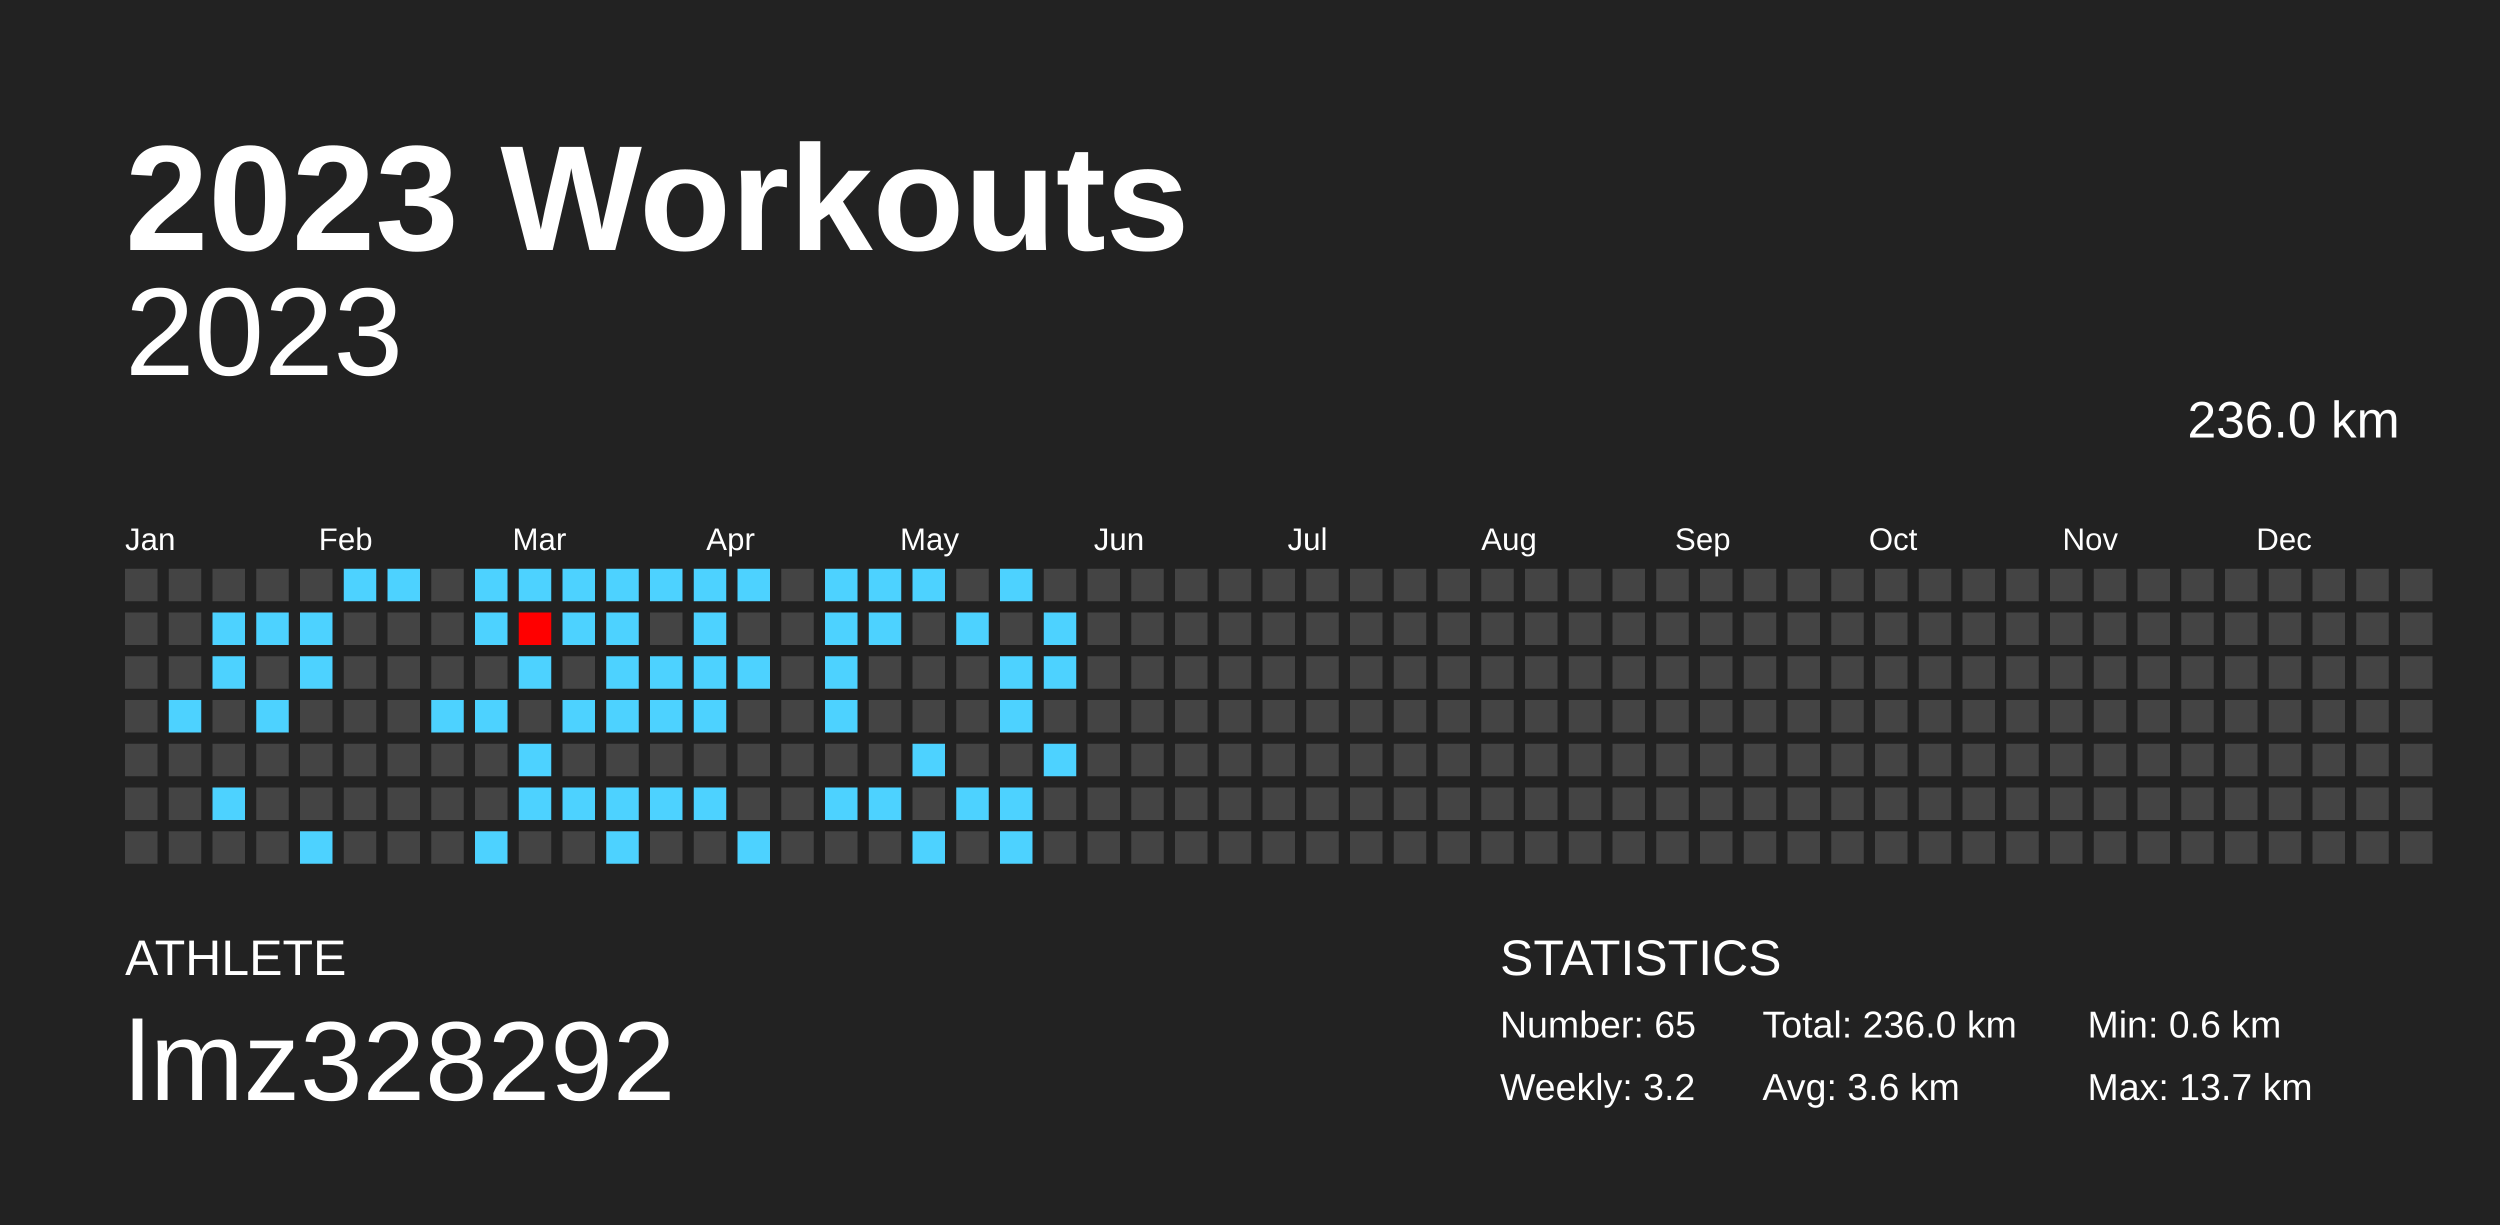
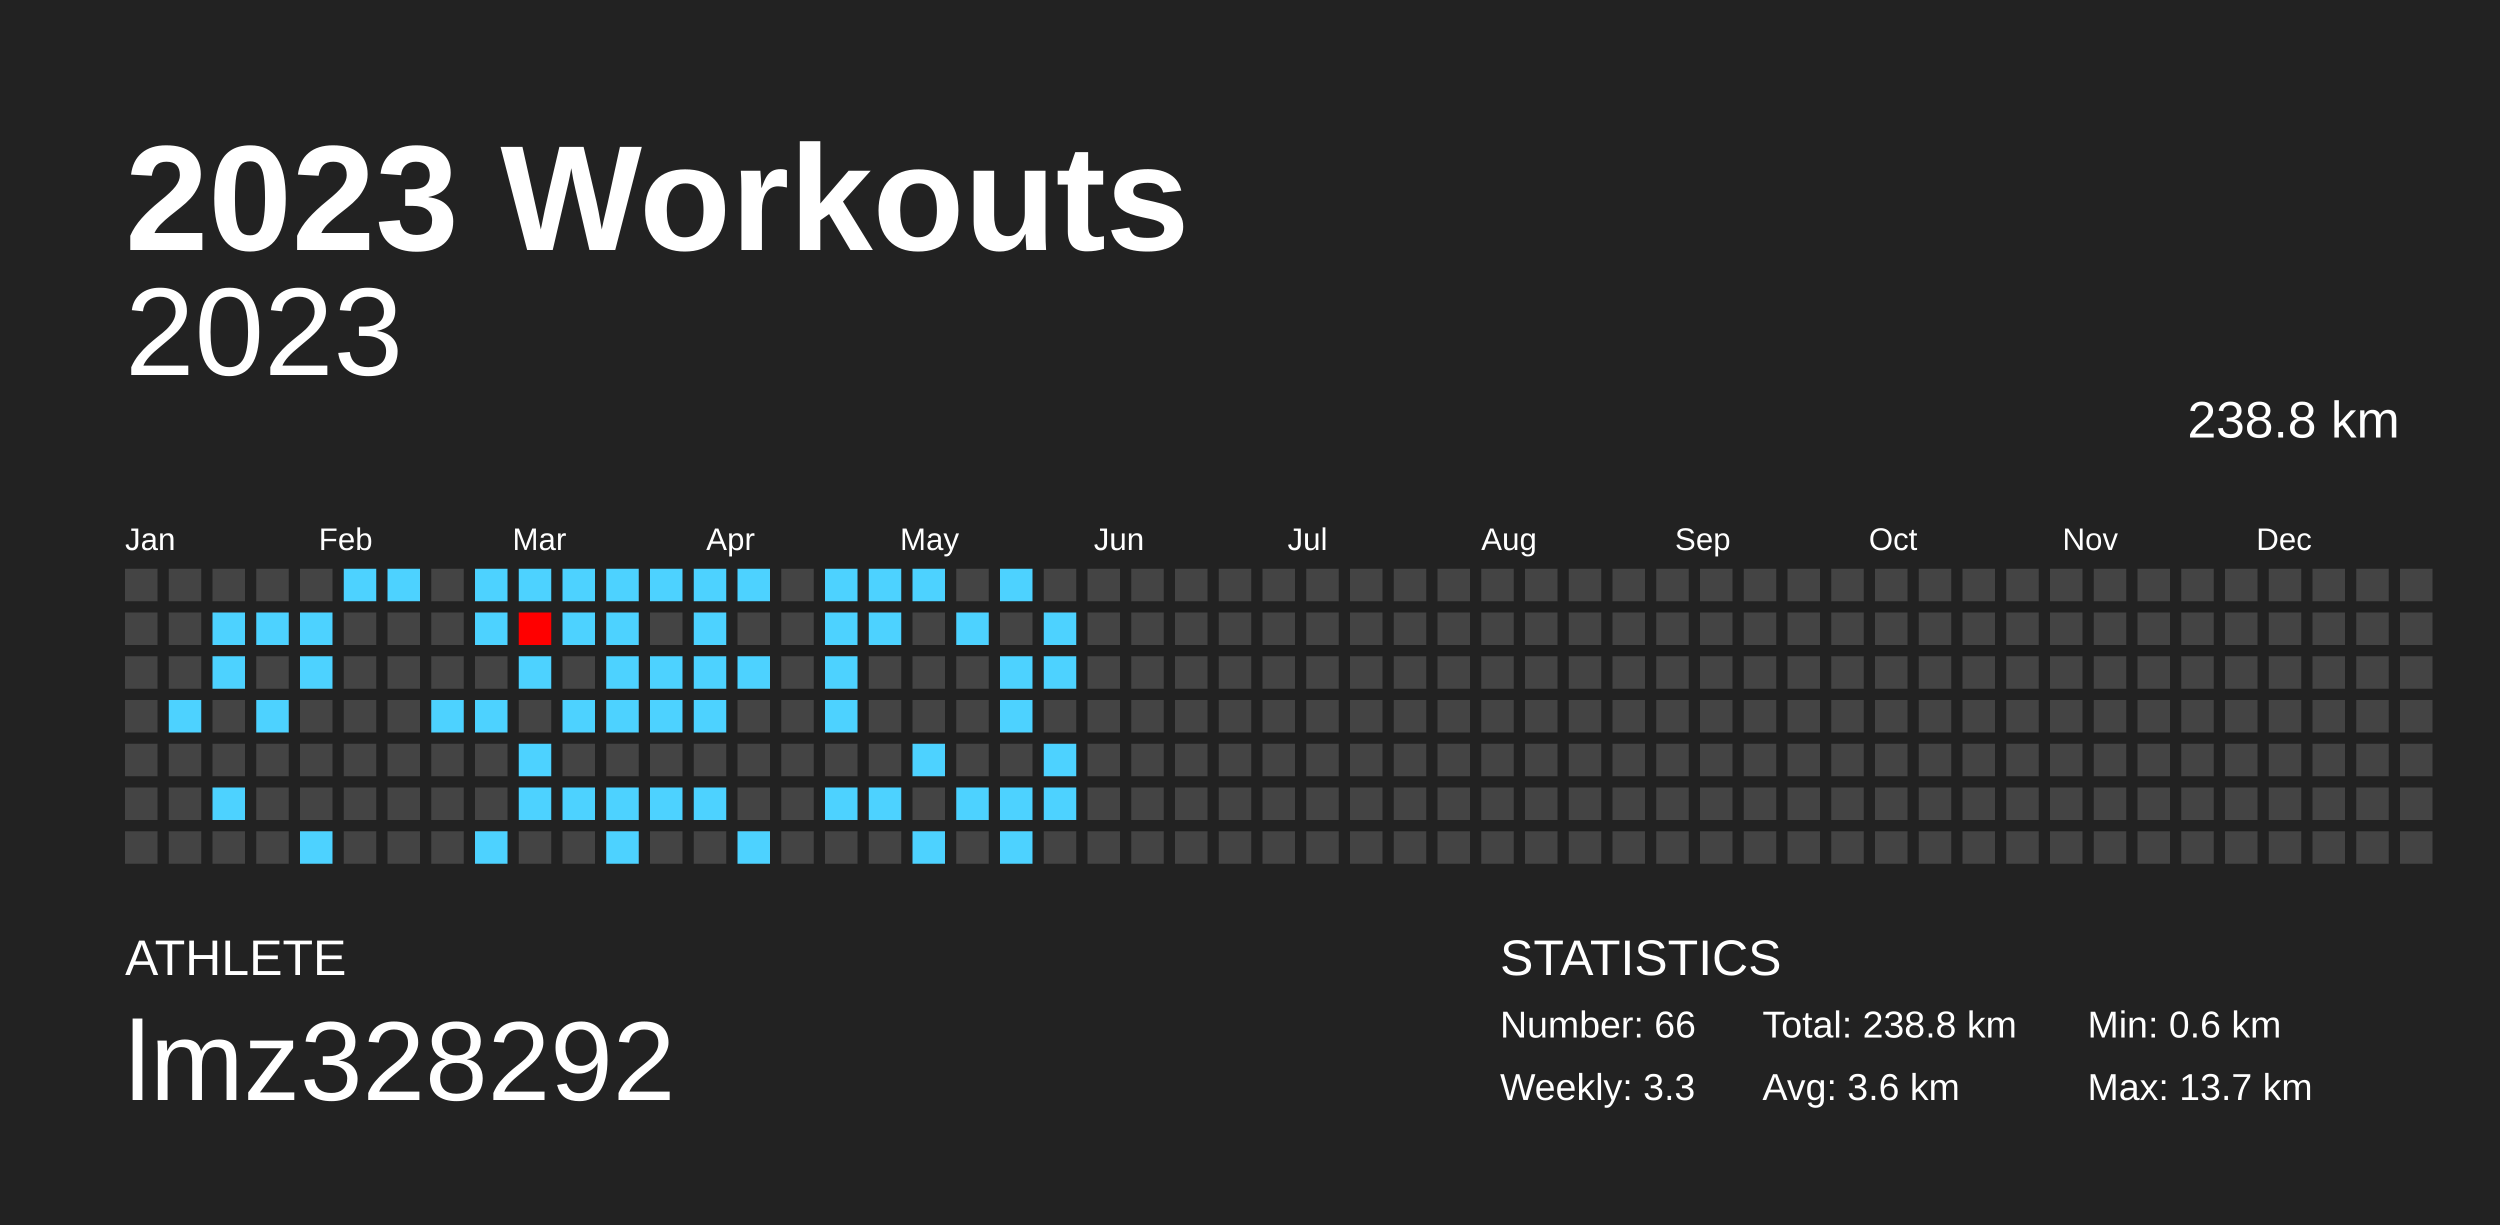
<svg xmlns="http://www.w3.org/2000/svg" baseProfile="full" height="98mm" version="1.1" viewBox="0,0,200,98" width="200mm">
  <defs />
  <rect fill="#222222" height="98" width="200" x="0" y="0" />
  <text fill="#FFFFFF" style="font-size:12px; font-family:Arial; font-weight:bold;" x="10" y="20">2023 Workouts</text>
  <text fill="#FFFFFF" style="font-size:4px; font-family:Arial" x="10" y="78">ATHLETE</text>
  <text fill="#FFFFFF" style="font-size:9px; font-family:Arial" x="10" y="88">lmz328292</text>
  <text fill="#FFFFFF" style="font-size:4px; font-family:Arial" x="120" y="78">STATISTICS</text>
-   <text fill="#FFFFFF" style="font-size:3px; font-family:Arial" x="120" y="83">Number: 65</text>
-   <text fill="#FFFFFF" style="font-size:3px; font-family:Arial" x="120" y="88">Weekly: 3.2</text>
-   <text fill="#FFFFFF" style="font-size:3px; font-family:Arial" x="141" y="83">Total: 236.0 km</text>
+   <text fill="#FFFFFF" style="font-size:3px; font-family:Arial" x="120" y="83">Number: 66</text>
+   <text fill="#FFFFFF" style="font-size:3px; font-family:Arial" x="120" y="88">Weekly: 3.3</text>
+   <text fill="#FFFFFF" style="font-size:3px; font-family:Arial" x="141" y="83">Total: 238.8 km</text>
  <text fill="#FFFFFF" style="font-size:3px; font-family:Arial" x="141" y="88">Avg: 3.6 km</text>
  <text fill="#FFFFFF" style="font-size:3px; font-family:Arial" x="167" y="83">Min: 0.6 km</text>
  <text fill="#FFFFFF" style="font-size:3px; font-family:Arial" x="167" y="88">Max: 13.7 km</text>
  <text alignment-baseline="hanging" fill="#FFFFFF" style="font-size:10.0px; font-family:Arial;" x="10" y="30">2023</text>
-   <text alignment-baseline="hanging" fill="#FFFFFF" style="font-size:4.125px; font-family:Arial;" x="175" y="35">236.0 km</text>
+   <text alignment-baseline="hanging" fill="#FFFFFF" style="font-size:4.125px; font-family:Arial;" x="175" y="35">238.8 km</text>
  <text fill="#FFFFFF" style="font-size:2.5px; font-family:Arial" x="10.0" y="44">Jan</text>
  <text fill="#FFFFFF" style="font-size:2.5px; font-family:Arial" x="25.5" y="44">Feb</text>
  <text fill="#FFFFFF" style="font-size:2.5px; font-family:Arial" x="41.0" y="44">Mar</text>
  <text fill="#FFFFFF" style="font-size:2.5px; font-family:Arial" x="56.5" y="44">Apr</text>
  <text fill="#FFFFFF" style="font-size:2.5px; font-family:Arial" x="72.0" y="44">May</text>
  <text fill="#FFFFFF" style="font-size:2.5px; font-family:Arial" x="87.5" y="44">Jun</text>
  <text fill="#FFFFFF" style="font-size:2.5px; font-family:Arial" x="103.0" y="44">Jul</text>
  <text fill="#FFFFFF" style="font-size:2.5px; font-family:Arial" x="118.5" y="44">Aug</text>
  <text fill="#FFFFFF" style="font-size:2.5px; font-family:Arial" x="134.0" y="44">Sep</text>
  <text fill="#FFFFFF" style="font-size:2.5px; font-family:Arial" x="149.5" y="44">Oct</text>
  <text fill="#FFFFFF" style="font-size:2.5px; font-family:Arial" x="165.0" y="44">Nov</text>
  <text fill="#FFFFFF" style="font-size:2.5px; font-family:Arial" x="180.5" y="44">Dec</text>
  <rect fill="#444444" height="2.6" width="2.6" x="10.0" y="45.5" />
  <rect fill="#444444" height="2.6" width="2.6" x="10.0" y="49.0" />
  <rect fill="#444444" height="2.6" width="2.6" x="10.0" y="52.5" />
  <rect fill="#444444" height="2.6" width="2.6" x="10.0" y="56.0" />
  <rect fill="#444444" height="2.6" width="2.6" x="10.0" y="59.5" />
  <rect fill="#444444" height="2.6" width="2.6" x="10.0" y="63.0" />
  <rect fill="#444444" height="2.6" width="2.6" x="10.0" y="66.5" />
  <rect fill="#444444" height="2.6" width="2.6" x="13.5" y="45.5" />
  <rect fill="#444444" height="2.6" width="2.6" x="13.5" y="49.0" />
  <rect fill="#444444" height="2.6" width="2.6" x="13.5" y="52.5" />
  <rect fill="#4dd2ff" height="2.6" width="2.6" x="13.5" y="56.0" />
  <rect fill="#444444" height="2.6" width="2.6" x="13.5" y="59.5" />
  <rect fill="#444444" height="2.6" width="2.6" x="13.5" y="63.0" />
  <rect fill="#444444" height="2.6" width="2.6" x="13.5" y="66.5" />
  <rect fill="#444444" height="2.6" width="2.6" x="17.0" y="45.5" />
  <rect fill="#4dd2ff" height="2.6" width="2.6" x="17.0" y="49.0" />
  <rect fill="#4dd2ff" height="2.6" width="2.6" x="17.0" y="52.5" />
  <rect fill="#444444" height="2.6" width="2.6" x="17.0" y="56.0" />
  <rect fill="#444444" height="2.6" width="2.6" x="17.0" y="59.5" />
  <rect fill="#4dd2ff" height="2.6" width="2.6" x="17.0" y="63.0" />
  <rect fill="#444444" height="2.6" width="2.6" x="17.0" y="66.5" />
  <rect fill="#444444" height="2.6" width="2.6" x="20.5" y="45.5" />
  <rect fill="#4dd2ff" height="2.6" width="2.6" x="20.5" y="49.0" />
  <rect fill="#444444" height="2.6" width="2.6" x="20.5" y="52.5" />
  <rect fill="#4dd2ff" height="2.6" width="2.6" x="20.5" y="56.0" />
  <rect fill="#444444" height="2.6" width="2.6" x="20.5" y="59.5" />
  <rect fill="#444444" height="2.6" width="2.6" x="20.5" y="63.0" />
  <rect fill="#444444" height="2.6" width="2.6" x="20.5" y="66.5" />
  <rect fill="#444444" height="2.6" width="2.6" x="24.0" y="45.5" />
  <rect fill="#4dd2ff" height="2.6" width="2.6" x="24.0" y="49.0" />
  <rect fill="#4dd2ff" height="2.6" width="2.6" x="24.0" y="52.5" />
  <rect fill="#444444" height="2.6" width="2.6" x="24.0" y="56.0" />
  <rect fill="#444444" height="2.6" width="2.6" x="24.0" y="59.5" />
  <rect fill="#444444" height="2.6" width="2.6" x="24.0" y="63.0" />
  <rect fill="#4dd2ff" height="2.6" width="2.6" x="24.0" y="66.5" />
  <rect fill="#4dd2ff" height="2.6" width="2.6" x="27.5" y="45.5" />
  <rect fill="#444444" height="2.6" width="2.6" x="27.5" y="49.0" />
  <rect fill="#444444" height="2.6" width="2.6" x="27.5" y="52.5" />
  <rect fill="#444444" height="2.6" width="2.6" x="27.5" y="56.0" />
  <rect fill="#444444" height="2.6" width="2.6" x="27.5" y="59.5" />
  <rect fill="#444444" height="2.6" width="2.6" x="27.5" y="63.0" />
  <rect fill="#444444" height="2.6" width="2.6" x="27.5" y="66.5" />
  <rect fill="#4dd2ff" height="2.6" width="2.6" x="31.0" y="45.5" />
  <rect fill="#444444" height="2.6" width="2.6" x="31.0" y="49.0" />
  <rect fill="#444444" height="2.6" width="2.6" x="31.0" y="52.5" />
  <rect fill="#444444" height="2.6" width="2.6" x="31.0" y="56.0" />
  <rect fill="#444444" height="2.6" width="2.6" x="31.0" y="59.5" />
  <rect fill="#444444" height="2.6" width="2.6" x="31.0" y="63.0" />
  <rect fill="#444444" height="2.6" width="2.6" x="31.0" y="66.5" />
  <rect fill="#444444" height="2.6" width="2.6" x="34.5" y="45.5" />
  <rect fill="#444444" height="2.6" width="2.6" x="34.5" y="49.0" />
  <rect fill="#444444" height="2.6" width="2.6" x="34.5" y="52.5" />
  <rect fill="#4dd2ff" height="2.6" width="2.6" x="34.5" y="56.0" />
  <rect fill="#444444" height="2.6" width="2.6" x="34.5" y="59.5" />
  <rect fill="#444444" height="2.6" width="2.6" x="34.5" y="63.0" />
  <rect fill="#444444" height="2.6" width="2.6" x="34.5" y="66.5" />
  <rect fill="#4dd2ff" height="2.6" width="2.6" x="38.0" y="45.5" />
  <rect fill="#4dd2ff" height="2.6" width="2.6" x="38.0" y="49.0" />
  <rect fill="#444444" height="2.6" width="2.6" x="38.0" y="52.5" />
  <rect fill="#4dd2ff" height="2.6" width="2.6" x="38.0" y="56.0" />
  <rect fill="#444444" height="2.6" width="2.6" x="38.0" y="59.5" />
  <rect fill="#444444" height="2.6" width="2.6" x="38.0" y="63.0" />
  <rect fill="#4dd2ff" height="2.6" width="2.6" x="38.0" y="66.5" />
  <rect fill="#4dd2ff" height="2.6" width="2.6" x="41.5" y="45.5" />
  <rect fill="#ff0000" height="2.6" width="2.6" x="41.5" y="49.0" />
  <rect fill="#4dd2ff" height="2.6" width="2.6" x="41.5" y="52.5" />
  <rect fill="#444444" height="2.6" width="2.6" x="41.5" y="56.0" />
  <rect fill="#4dd2ff" height="2.6" width="2.6" x="41.5" y="59.5" />
  <rect fill="#4dd2ff" height="2.6" width="2.6" x="41.5" y="63.0" />
  <rect fill="#444444" height="2.6" width="2.6" x="41.5" y="66.5" />
  <rect fill="#4dd2ff" height="2.6" width="2.6" x="45.0" y="45.5" />
  <rect fill="#4dd2ff" height="2.6" width="2.6" x="45.0" y="49.0" />
  <rect fill="#444444" height="2.6" width="2.6" x="45.0" y="52.5" />
  <rect fill="#4dd2ff" height="2.6" width="2.6" x="45.0" y="56.0" />
  <rect fill="#444444" height="2.6" width="2.6" x="45.0" y="59.5" />
  <rect fill="#4dd2ff" height="2.6" width="2.6" x="45.0" y="63.0" />
  <rect fill="#444444" height="2.6" width="2.6" x="45.0" y="66.5" />
  <rect fill="#4dd2ff" height="2.6" width="2.6" x="48.5" y="45.5" />
  <rect fill="#4dd2ff" height="2.6" width="2.6" x="48.5" y="49.0" />
  <rect fill="#4dd2ff" height="2.6" width="2.6" x="48.5" y="52.5" />
  <rect fill="#4dd2ff" height="2.6" width="2.6" x="48.5" y="56.0" />
  <rect fill="#444444" height="2.6" width="2.6" x="48.5" y="59.5" />
  <rect fill="#4dd2ff" height="2.6" width="2.6" x="48.5" y="63.0" />
  <rect fill="#4dd2ff" height="2.6" width="2.6" x="48.5" y="66.5" />
  <rect fill="#4dd2ff" height="2.6" width="2.6" x="52.0" y="45.5" />
  <rect fill="#444444" height="2.6" width="2.6" x="52.0" y="49.0" />
  <rect fill="#4dd2ff" height="2.6" width="2.6" x="52.0" y="52.5" />
  <rect fill="#4dd2ff" height="2.6" width="2.6" x="52.0" y="56.0" />
  <rect fill="#444444" height="2.6" width="2.6" x="52.0" y="59.5" />
  <rect fill="#4dd2ff" height="2.6" width="2.6" x="52.0" y="63.0" />
  <rect fill="#444444" height="2.6" width="2.6" x="52.0" y="66.5" />
  <rect fill="#4dd2ff" height="2.6" width="2.6" x="55.5" y="45.5" />
  <rect fill="#4dd2ff" height="2.6" width="2.6" x="55.5" y="49.0" />
  <rect fill="#4dd2ff" height="2.6" width="2.6" x="55.5" y="52.5" />
  <rect fill="#4dd2ff" height="2.6" width="2.6" x="55.5" y="56.0" />
  <rect fill="#444444" height="2.6" width="2.6" x="55.5" y="59.5" />
  <rect fill="#4dd2ff" height="2.6" width="2.6" x="55.5" y="63.0" />
  <rect fill="#444444" height="2.6" width="2.6" x="55.5" y="66.5" />
  <rect fill="#4dd2ff" height="2.6" width="2.6" x="59.0" y="45.5" />
  <rect fill="#444444" height="2.6" width="2.6" x="59.0" y="49.0" />
  <rect fill="#4dd2ff" height="2.6" width="2.6" x="59.0" y="52.5" />
  <rect fill="#444444" height="2.6" width="2.6" x="59.0" y="56.0" />
  <rect fill="#444444" height="2.6" width="2.6" x="59.0" y="59.5" />
  <rect fill="#444444" height="2.6" width="2.6" x="59.0" y="63.0" />
  <rect fill="#4dd2ff" height="2.6" width="2.6" x="59.0" y="66.5" />
  <rect fill="#444444" height="2.6" width="2.6" x="62.5" y="45.5" />
  <rect fill="#444444" height="2.6" width="2.6" x="62.5" y="49.0" />
  <rect fill="#444444" height="2.6" width="2.6" x="62.5" y="52.5" />
  <rect fill="#444444" height="2.6" width="2.6" x="62.5" y="56.0" />
  <rect fill="#444444" height="2.6" width="2.6" x="62.5" y="59.5" />
  <rect fill="#444444" height="2.6" width="2.6" x="62.5" y="63.0" />
  <rect fill="#444444" height="2.6" width="2.6" x="62.5" y="66.5" />
  <rect fill="#4dd2ff" height="2.6" width="2.6" x="66.0" y="45.5" />
  <rect fill="#4dd2ff" height="2.6" width="2.6" x="66.0" y="49.0" />
  <rect fill="#4dd2ff" height="2.6" width="2.6" x="66.0" y="52.5" />
  <rect fill="#4dd2ff" height="2.6" width="2.6" x="66.0" y="56.0" />
  <rect fill="#444444" height="2.6" width="2.6" x="66.0" y="59.5" />
  <rect fill="#4dd2ff" height="2.6" width="2.6" x="66.0" y="63.0" />
  <rect fill="#444444" height="2.6" width="2.6" x="66.0" y="66.5" />
  <rect fill="#4dd2ff" height="2.6" width="2.6" x="69.5" y="45.5" />
  <rect fill="#4dd2ff" height="2.6" width="2.6" x="69.5" y="49.0" />
  <rect fill="#444444" height="2.6" width="2.6" x="69.5" y="52.5" />
  <rect fill="#444444" height="2.6" width="2.6" x="69.5" y="56.0" />
  <rect fill="#444444" height="2.6" width="2.6" x="69.5" y="59.5" />
  <rect fill="#4dd2ff" height="2.6" width="2.6" x="69.5" y="63.0" />
  <rect fill="#444444" height="2.6" width="2.6" x="69.5" y="66.5" />
  <rect fill="#4dd2ff" height="2.6" width="2.6" x="73.0" y="45.5" />
  <rect fill="#444444" height="2.6" width="2.6" x="73.0" y="49.0" />
  <rect fill="#444444" height="2.6" width="2.6" x="73.0" y="52.5" />
  <rect fill="#444444" height="2.6" width="2.6" x="73.0" y="56.0" />
  <rect fill="#4dd2ff" height="2.6" width="2.6" x="73.0" y="59.5" />
  <rect fill="#444444" height="2.6" width="2.6" x="73.0" y="63.0" />
  <rect fill="#4dd2ff" height="2.6" width="2.6" x="73.0" y="66.5" />
  <rect fill="#444444" height="2.6" width="2.6" x="76.5" y="45.5" />
  <rect fill="#4dd2ff" height="2.6" width="2.6" x="76.5" y="49.0" />
  <rect fill="#444444" height="2.6" width="2.6" x="76.5" y="52.5" />
  <rect fill="#444444" height="2.6" width="2.6" x="76.5" y="56.0" />
  <rect fill="#444444" height="2.6" width="2.6" x="76.5" y="59.5" />
  <rect fill="#4dd2ff" height="2.6" width="2.6" x="76.5" y="63.0" />
  <rect fill="#444444" height="2.6" width="2.6" x="76.5" y="66.5" />
  <rect fill="#4dd2ff" height="2.6" width="2.6" x="80.0" y="45.5" />
  <rect fill="#444444" height="2.6" width="2.6" x="80.0" y="49.0" />
  <rect fill="#4dd2ff" height="2.6" width="2.6" x="80.0" y="52.5" />
  <rect fill="#4dd2ff" height="2.6" width="2.6" x="80.0" y="56.0" />
  <rect fill="#444444" height="2.6" width="2.6" x="80.0" y="59.5" />
  <rect fill="#4dd2ff" height="2.6" width="2.6" x="80.0" y="63.0" />
  <rect fill="#4dd2ff" height="2.6" width="2.6" x="80.0" y="66.5" />
  <rect fill="#444444" height="2.6" width="2.6" x="83.5" y="45.5" />
  <rect fill="#4dd2ff" height="2.6" width="2.6" x="83.5" y="49.0" />
  <rect fill="#4dd2ff" height="2.6" width="2.6" x="83.5" y="52.5" />
  <rect fill="#444444" height="2.6" width="2.6" x="83.5" y="56.0" />
  <rect fill="#4dd2ff" height="2.6" width="2.6" x="83.5" y="59.5" />
-   <rect fill="#444444" height="2.6" width="2.6" x="83.5" y="63.0" />
+   <rect fill="#4dd2ff" height="2.6" width="2.6" x="83.5" y="63.0" />
  <rect fill="#444444" height="2.6" width="2.6" x="83.5" y="66.5" />
  <rect fill="#444444" height="2.6" width="2.6" x="87.0" y="45.5" />
  <rect fill="#444444" height="2.6" width="2.6" x="87.0" y="49.0" />
  <rect fill="#444444" height="2.6" width="2.6" x="87.0" y="52.5" />
  <rect fill="#444444" height="2.6" width="2.6" x="87.0" y="56.0" />
  <rect fill="#444444" height="2.6" width="2.6" x="87.0" y="59.5" />
  <rect fill="#444444" height="2.6" width="2.6" x="87.0" y="63.0" />
  <rect fill="#444444" height="2.6" width="2.6" x="87.0" y="66.5" />
  <rect fill="#444444" height="2.6" width="2.6" x="90.5" y="45.5" />
  <rect fill="#444444" height="2.6" width="2.6" x="90.5" y="49.0" />
  <rect fill="#444444" height="2.6" width="2.6" x="90.5" y="52.5" />
  <rect fill="#444444" height="2.6" width="2.6" x="90.5" y="56.0" />
  <rect fill="#444444" height="2.6" width="2.6" x="90.5" y="59.5" />
  <rect fill="#444444" height="2.6" width="2.6" x="90.5" y="63.0" />
  <rect fill="#444444" height="2.6" width="2.6" x="90.5" y="66.5" />
  <rect fill="#444444" height="2.6" width="2.6" x="94.0" y="45.5" />
  <rect fill="#444444" height="2.6" width="2.6" x="94.0" y="49.0" />
  <rect fill="#444444" height="2.6" width="2.6" x="94.0" y="52.5" />
  <rect fill="#444444" height="2.6" width="2.6" x="94.0" y="56.0" />
  <rect fill="#444444" height="2.6" width="2.6" x="94.0" y="59.5" />
  <rect fill="#444444" height="2.6" width="2.6" x="94.0" y="63.0" />
  <rect fill="#444444" height="2.6" width="2.6" x="94.0" y="66.5" />
  <rect fill="#444444" height="2.6" width="2.6" x="97.5" y="45.5" />
  <rect fill="#444444" height="2.6" width="2.6" x="97.5" y="49.0" />
  <rect fill="#444444" height="2.6" width="2.6" x="97.5" y="52.5" />
  <rect fill="#444444" height="2.6" width="2.6" x="97.5" y="56.0" />
  <rect fill="#444444" height="2.6" width="2.6" x="97.5" y="59.5" />
  <rect fill="#444444" height="2.6" width="2.6" x="97.5" y="63.0" />
  <rect fill="#444444" height="2.6" width="2.6" x="97.5" y="66.5" />
  <rect fill="#444444" height="2.6" width="2.6" x="101.0" y="45.5" />
  <rect fill="#444444" height="2.6" width="2.6" x="101.0" y="49.0" />
  <rect fill="#444444" height="2.6" width="2.6" x="101.0" y="52.5" />
  <rect fill="#444444" height="2.6" width="2.6" x="101.0" y="56.0" />
  <rect fill="#444444" height="2.6" width="2.6" x="101.0" y="59.5" />
  <rect fill="#444444" height="2.6" width="2.6" x="101.0" y="63.0" />
  <rect fill="#444444" height="2.6" width="2.6" x="101.0" y="66.5" />
  <rect fill="#444444" height="2.6" width="2.6" x="104.5" y="45.5" />
  <rect fill="#444444" height="2.6" width="2.6" x="104.5" y="49.0" />
  <rect fill="#444444" height="2.6" width="2.6" x="104.5" y="52.5" />
  <rect fill="#444444" height="2.6" width="2.6" x="104.5" y="56.0" />
  <rect fill="#444444" height="2.6" width="2.6" x="104.5" y="59.5" />
  <rect fill="#444444" height="2.6" width="2.6" x="104.5" y="63.0" />
  <rect fill="#444444" height="2.6" width="2.6" x="104.5" y="66.5" />
  <rect fill="#444444" height="2.6" width="2.6" x="108.0" y="45.5" />
  <rect fill="#444444" height="2.6" width="2.6" x="108.0" y="49.0" />
  <rect fill="#444444" height="2.6" width="2.6" x="108.0" y="52.5" />
  <rect fill="#444444" height="2.6" width="2.6" x="108.0" y="56.0" />
  <rect fill="#444444" height="2.6" width="2.6" x="108.0" y="59.5" />
  <rect fill="#444444" height="2.6" width="2.6" x="108.0" y="63.0" />
  <rect fill="#444444" height="2.6" width="2.6" x="108.0" y="66.5" />
  <rect fill="#444444" height="2.6" width="2.6" x="111.5" y="45.5" />
  <rect fill="#444444" height="2.6" width="2.6" x="111.5" y="49.0" />
  <rect fill="#444444" height="2.6" width="2.6" x="111.5" y="52.5" />
  <rect fill="#444444" height="2.6" width="2.6" x="111.5" y="56.0" />
  <rect fill="#444444" height="2.6" width="2.6" x="111.5" y="59.5" />
  <rect fill="#444444" height="2.6" width="2.6" x="111.5" y="63.0" />
  <rect fill="#444444" height="2.6" width="2.6" x="111.5" y="66.5" />
  <rect fill="#444444" height="2.6" width="2.6" x="115.0" y="45.5" />
  <rect fill="#444444" height="2.6" width="2.6" x="115.0" y="49.0" />
  <rect fill="#444444" height="2.6" width="2.6" x="115.0" y="52.5" />
  <rect fill="#444444" height="2.6" width="2.6" x="115.0" y="56.0" />
  <rect fill="#444444" height="2.6" width="2.6" x="115.0" y="59.5" />
  <rect fill="#444444" height="2.6" width="2.6" x="115.0" y="63.0" />
  <rect fill="#444444" height="2.6" width="2.6" x="115.0" y="66.5" />
  <rect fill="#444444" height="2.6" width="2.6" x="118.5" y="45.5" />
  <rect fill="#444444" height="2.6" width="2.6" x="118.5" y="49.0" />
  <rect fill="#444444" height="2.6" width="2.6" x="118.5" y="52.5" />
  <rect fill="#444444" height="2.6" width="2.6" x="118.5" y="56.0" />
  <rect fill="#444444" height="2.6" width="2.6" x="118.5" y="59.5" />
  <rect fill="#444444" height="2.6" width="2.6" x="118.5" y="63.0" />
  <rect fill="#444444" height="2.6" width="2.6" x="118.5" y="66.5" />
  <rect fill="#444444" height="2.6" width="2.6" x="122.0" y="45.5" />
  <rect fill="#444444" height="2.6" width="2.6" x="122.0" y="49.0" />
  <rect fill="#444444" height="2.6" width="2.6" x="122.0" y="52.5" />
  <rect fill="#444444" height="2.6" width="2.6" x="122.0" y="56.0" />
  <rect fill="#444444" height="2.6" width="2.6" x="122.0" y="59.5" />
  <rect fill="#444444" height="2.6" width="2.6" x="122.0" y="63.0" />
  <rect fill="#444444" height="2.6" width="2.6" x="122.0" y="66.5" />
  <rect fill="#444444" height="2.6" width="2.6" x="125.5" y="45.5" />
  <rect fill="#444444" height="2.6" width="2.6" x="125.5" y="49.0" />
  <rect fill="#444444" height="2.6" width="2.6" x="125.5" y="52.5" />
  <rect fill="#444444" height="2.6" width="2.6" x="125.5" y="56.0" />
  <rect fill="#444444" height="2.6" width="2.6" x="125.5" y="59.5" />
  <rect fill="#444444" height="2.6" width="2.6" x="125.5" y="63.0" />
  <rect fill="#444444" height="2.6" width="2.6" x="125.5" y="66.5" />
  <rect fill="#444444" height="2.6" width="2.6" x="129.0" y="45.5" />
  <rect fill="#444444" height="2.6" width="2.6" x="129.0" y="49.0" />
  <rect fill="#444444" height="2.6" width="2.6" x="129.0" y="52.5" />
  <rect fill="#444444" height="2.6" width="2.6" x="129.0" y="56.0" />
  <rect fill="#444444" height="2.6" width="2.6" x="129.0" y="59.5" />
  <rect fill="#444444" height="2.6" width="2.6" x="129.0" y="63.0" />
  <rect fill="#444444" height="2.6" width="2.6" x="129.0" y="66.5" />
  <rect fill="#444444" height="2.6" width="2.6" x="132.5" y="45.5" />
  <rect fill="#444444" height="2.6" width="2.6" x="132.5" y="49.0" />
  <rect fill="#444444" height="2.6" width="2.6" x="132.5" y="52.5" />
  <rect fill="#444444" height="2.6" width="2.6" x="132.5" y="56.0" />
  <rect fill="#444444" height="2.6" width="2.6" x="132.5" y="59.5" />
  <rect fill="#444444" height="2.6" width="2.6" x="132.5" y="63.0" />
  <rect fill="#444444" height="2.6" width="2.6" x="132.5" y="66.5" />
  <rect fill="#444444" height="2.6" width="2.6" x="136.0" y="45.5" />
  <rect fill="#444444" height="2.6" width="2.6" x="136.0" y="49.0" />
  <rect fill="#444444" height="2.6" width="2.6" x="136.0" y="52.5" />
  <rect fill="#444444" height="2.6" width="2.6" x="136.0" y="56.0" />
  <rect fill="#444444" height="2.6" width="2.6" x="136.0" y="59.5" />
  <rect fill="#444444" height="2.6" width="2.6" x="136.0" y="63.0" />
  <rect fill="#444444" height="2.6" width="2.6" x="136.0" y="66.5" />
  <rect fill="#444444" height="2.6" width="2.6" x="139.5" y="45.5" />
  <rect fill="#444444" height="2.6" width="2.6" x="139.5" y="49.0" />
  <rect fill="#444444" height="2.6" width="2.6" x="139.5" y="52.5" />
  <rect fill="#444444" height="2.6" width="2.6" x="139.5" y="56.0" />
  <rect fill="#444444" height="2.6" width="2.6" x="139.5" y="59.5" />
  <rect fill="#444444" height="2.6" width="2.6" x="139.5" y="63.0" />
  <rect fill="#444444" height="2.6" width="2.6" x="139.5" y="66.5" />
  <rect fill="#444444" height="2.6" width="2.6" x="143.0" y="45.5" />
  <rect fill="#444444" height="2.6" width="2.6" x="143.0" y="49.0" />
  <rect fill="#444444" height="2.6" width="2.6" x="143.0" y="52.5" />
  <rect fill="#444444" height="2.6" width="2.6" x="143.0" y="56.0" />
  <rect fill="#444444" height="2.6" width="2.6" x="143.0" y="59.5" />
  <rect fill="#444444" height="2.6" width="2.6" x="143.0" y="63.0" />
  <rect fill="#444444" height="2.6" width="2.6" x="143.0" y="66.5" />
  <rect fill="#444444" height="2.6" width="2.6" x="146.5" y="45.5" />
  <rect fill="#444444" height="2.6" width="2.6" x="146.5" y="49.0" />
  <rect fill="#444444" height="2.6" width="2.6" x="146.5" y="52.5" />
  <rect fill="#444444" height="2.6" width="2.6" x="146.5" y="56.0" />
  <rect fill="#444444" height="2.6" width="2.6" x="146.5" y="59.5" />
  <rect fill="#444444" height="2.6" width="2.6" x="146.5" y="63.0" />
  <rect fill="#444444" height="2.6" width="2.6" x="146.5" y="66.5" />
  <rect fill="#444444" height="2.6" width="2.6" x="150.0" y="45.5" />
  <rect fill="#444444" height="2.6" width="2.6" x="150.0" y="49.0" />
  <rect fill="#444444" height="2.6" width="2.6" x="150.0" y="52.5" />
  <rect fill="#444444" height="2.6" width="2.6" x="150.0" y="56.0" />
  <rect fill="#444444" height="2.6" width="2.6" x="150.0" y="59.5" />
  <rect fill="#444444" height="2.6" width="2.6" x="150.0" y="63.0" />
  <rect fill="#444444" height="2.6" width="2.6" x="150.0" y="66.5" />
  <rect fill="#444444" height="2.6" width="2.6" x="153.5" y="45.5" />
  <rect fill="#444444" height="2.6" width="2.6" x="153.5" y="49.0" />
  <rect fill="#444444" height="2.6" width="2.6" x="153.5" y="52.5" />
  <rect fill="#444444" height="2.6" width="2.6" x="153.5" y="56.0" />
  <rect fill="#444444" height="2.6" width="2.6" x="153.5" y="59.5" />
  <rect fill="#444444" height="2.6" width="2.6" x="153.5" y="63.0" />
  <rect fill="#444444" height="2.6" width="2.6" x="153.5" y="66.5" />
  <rect fill="#444444" height="2.6" width="2.6" x="157.0" y="45.5" />
  <rect fill="#444444" height="2.6" width="2.6" x="157.0" y="49.0" />
  <rect fill="#444444" height="2.6" width="2.6" x="157.0" y="52.5" />
  <rect fill="#444444" height="2.6" width="2.6" x="157.0" y="56.0" />
  <rect fill="#444444" height="2.6" width="2.6" x="157.0" y="59.5" />
  <rect fill="#444444" height="2.6" width="2.6" x="157.0" y="63.0" />
  <rect fill="#444444" height="2.6" width="2.6" x="157.0" y="66.5" />
  <rect fill="#444444" height="2.6" width="2.6" x="160.5" y="45.5" />
  <rect fill="#444444" height="2.6" width="2.6" x="160.5" y="49.0" />
  <rect fill="#444444" height="2.6" width="2.6" x="160.5" y="52.5" />
  <rect fill="#444444" height="2.6" width="2.6" x="160.5" y="56.0" />
  <rect fill="#444444" height="2.6" width="2.6" x="160.5" y="59.5" />
  <rect fill="#444444" height="2.6" width="2.6" x="160.5" y="63.0" />
  <rect fill="#444444" height="2.6" width="2.6" x="160.5" y="66.5" />
  <rect fill="#444444" height="2.6" width="2.6" x="164.0" y="45.5" />
  <rect fill="#444444" height="2.6" width="2.6" x="164.0" y="49.0" />
  <rect fill="#444444" height="2.6" width="2.6" x="164.0" y="52.5" />
  <rect fill="#444444" height="2.6" width="2.6" x="164.0" y="56.0" />
  <rect fill="#444444" height="2.6" width="2.6" x="164.0" y="59.5" />
  <rect fill="#444444" height="2.6" width="2.6" x="164.0" y="63.0" />
  <rect fill="#444444" height="2.6" width="2.6" x="164.0" y="66.5" />
  <rect fill="#444444" height="2.6" width="2.6" x="167.5" y="45.5" />
  <rect fill="#444444" height="2.6" width="2.6" x="167.5" y="49.0" />
  <rect fill="#444444" height="2.6" width="2.6" x="167.5" y="52.5" />
  <rect fill="#444444" height="2.6" width="2.6" x="167.5" y="56.0" />
  <rect fill="#444444" height="2.6" width="2.6" x="167.5" y="59.5" />
  <rect fill="#444444" height="2.6" width="2.6" x="167.5" y="63.0" />
  <rect fill="#444444" height="2.6" width="2.6" x="167.5" y="66.5" />
  <rect fill="#444444" height="2.6" width="2.6" x="171.0" y="45.5" />
  <rect fill="#444444" height="2.6" width="2.6" x="171.0" y="49.0" />
  <rect fill="#444444" height="2.6" width="2.6" x="171.0" y="52.5" />
  <rect fill="#444444" height="2.6" width="2.6" x="171.0" y="56.0" />
  <rect fill="#444444" height="2.6" width="2.6" x="171.0" y="59.5" />
  <rect fill="#444444" height="2.6" width="2.6" x="171.0" y="63.0" />
  <rect fill="#444444" height="2.6" width="2.6" x="171.0" y="66.5" />
  <rect fill="#444444" height="2.6" width="2.6" x="174.5" y="45.5" />
  <rect fill="#444444" height="2.6" width="2.6" x="174.5" y="49.0" />
  <rect fill="#444444" height="2.6" width="2.6" x="174.5" y="52.5" />
  <rect fill="#444444" height="2.6" width="2.6" x="174.5" y="56.0" />
  <rect fill="#444444" height="2.6" width="2.6" x="174.5" y="59.5" />
  <rect fill="#444444" height="2.6" width="2.6" x="174.5" y="63.0" />
  <rect fill="#444444" height="2.6" width="2.6" x="174.5" y="66.5" />
  <rect fill="#444444" height="2.6" width="2.6" x="178.0" y="45.5" />
  <rect fill="#444444" height="2.6" width="2.6" x="178.0" y="49.0" />
  <rect fill="#444444" height="2.6" width="2.6" x="178.0" y="52.5" />
  <rect fill="#444444" height="2.6" width="2.6" x="178.0" y="56.0" />
  <rect fill="#444444" height="2.6" width="2.6" x="178.0" y="59.5" />
  <rect fill="#444444" height="2.6" width="2.6" x="178.0" y="63.0" />
  <rect fill="#444444" height="2.6" width="2.6" x="178.0" y="66.5" />
  <rect fill="#444444" height="2.6" width="2.6" x="181.5" y="45.5" />
  <rect fill="#444444" height="2.6" width="2.6" x="181.5" y="49.0" />
  <rect fill="#444444" height="2.6" width="2.6" x="181.5" y="52.5" />
  <rect fill="#444444" height="2.6" width="2.6" x="181.5" y="56.0" />
  <rect fill="#444444" height="2.6" width="2.6" x="181.5" y="59.5" />
  <rect fill="#444444" height="2.6" width="2.6" x="181.5" y="63.0" />
  <rect fill="#444444" height="2.6" width="2.6" x="181.5" y="66.5" />
  <rect fill="#444444" height="2.6" width="2.6" x="185.0" y="45.5" />
  <rect fill="#444444" height="2.6" width="2.6" x="185.0" y="49.0" />
  <rect fill="#444444" height="2.6" width="2.6" x="185.0" y="52.5" />
  <rect fill="#444444" height="2.6" width="2.6" x="185.0" y="56.0" />
  <rect fill="#444444" height="2.6" width="2.6" x="185.0" y="59.5" />
  <rect fill="#444444" height="2.6" width="2.6" x="185.0" y="63.0" />
  <rect fill="#444444" height="2.6" width="2.6" x="185.0" y="66.5" />
  <rect fill="#444444" height="2.6" width="2.6" x="188.5" y="45.5" />
  <rect fill="#444444" height="2.6" width="2.6" x="188.5" y="49.0" />
  <rect fill="#444444" height="2.6" width="2.6" x="188.5" y="52.5" />
  <rect fill="#444444" height="2.6" width="2.6" x="188.5" y="56.0" />
  <rect fill="#444444" height="2.6" width="2.6" x="188.5" y="59.5" />
  <rect fill="#444444" height="2.6" width="2.6" x="188.5" y="63.0" />
  <rect fill="#444444" height="2.6" width="2.6" x="188.5" y="66.5" />
  <rect fill="#444444" height="2.6" width="2.6" x="192.0" y="45.5" />
  <rect fill="#444444" height="2.6" width="2.6" x="192.0" y="49.0" />
  <rect fill="#444444" height="2.6" width="2.6" x="192.0" y="52.5" />
  <rect fill="#444444" height="2.6" width="2.6" x="192.0" y="56.0" />
  <rect fill="#444444" height="2.6" width="2.6" x="192.0" y="59.5" />
  <rect fill="#444444" height="2.6" width="2.6" x="192.0" y="63.0" />
  <rect fill="#444444" height="2.6" width="2.6" x="192.0" y="66.5" />
</svg>
